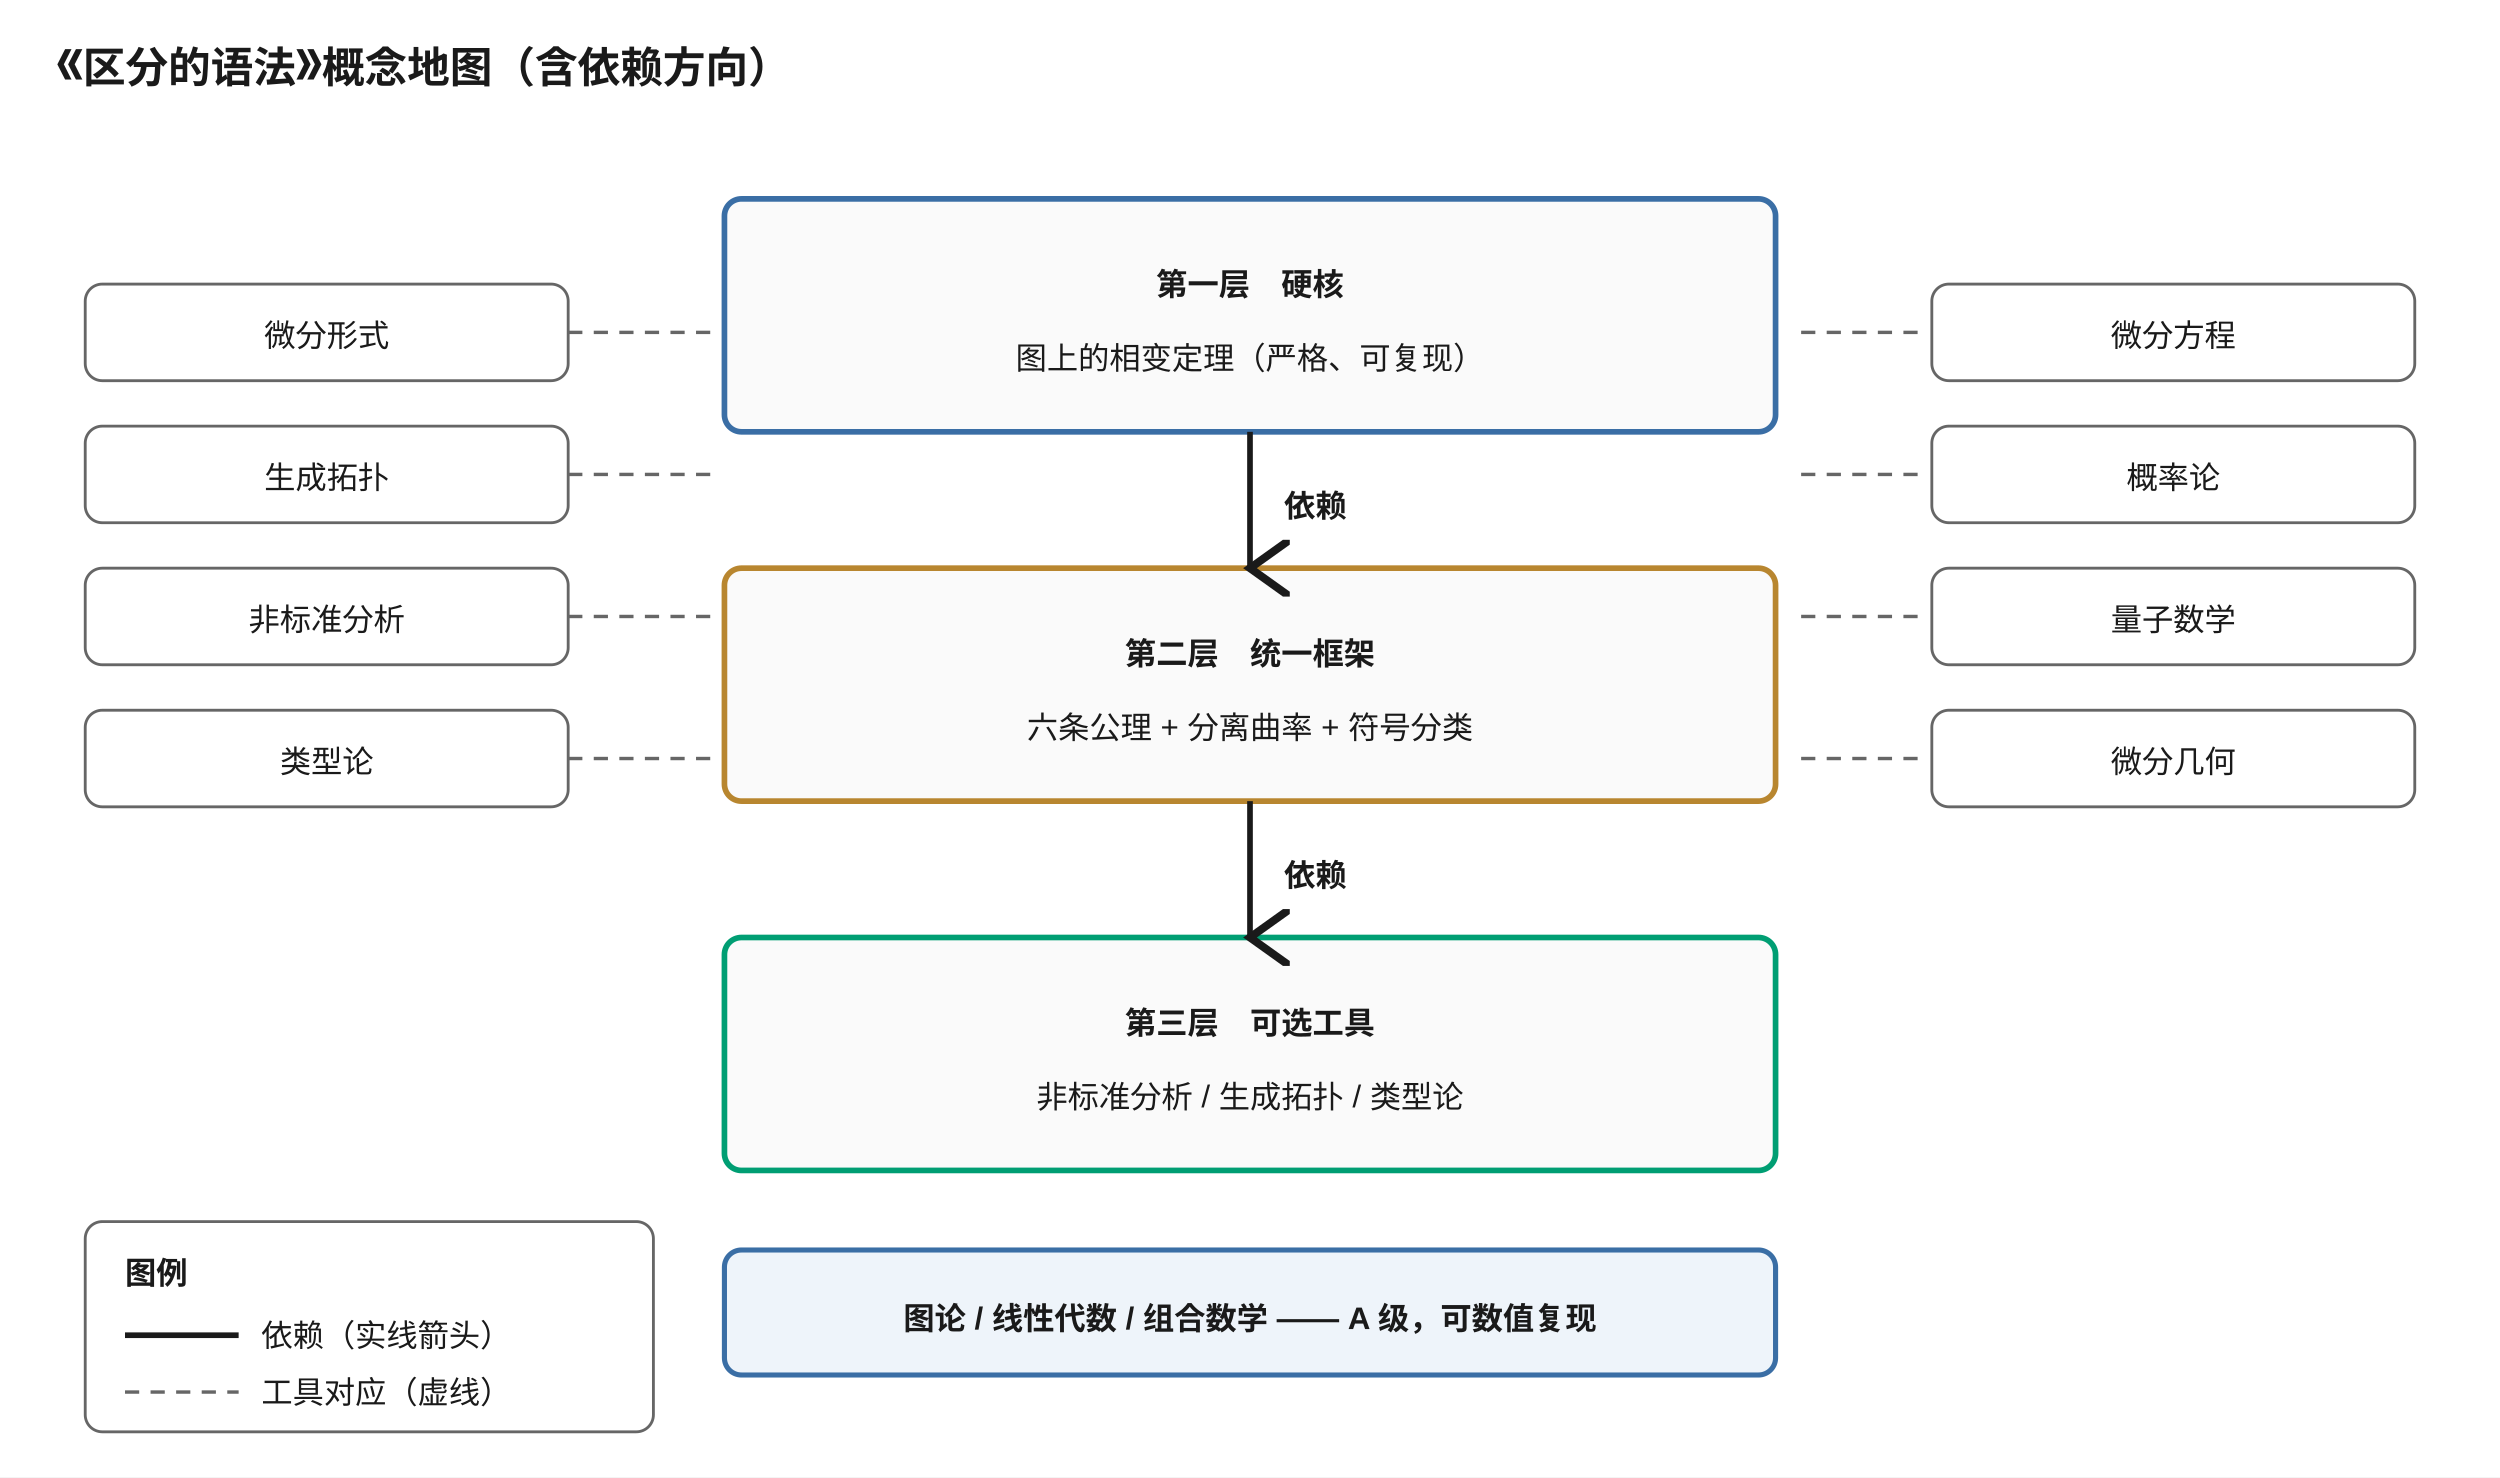
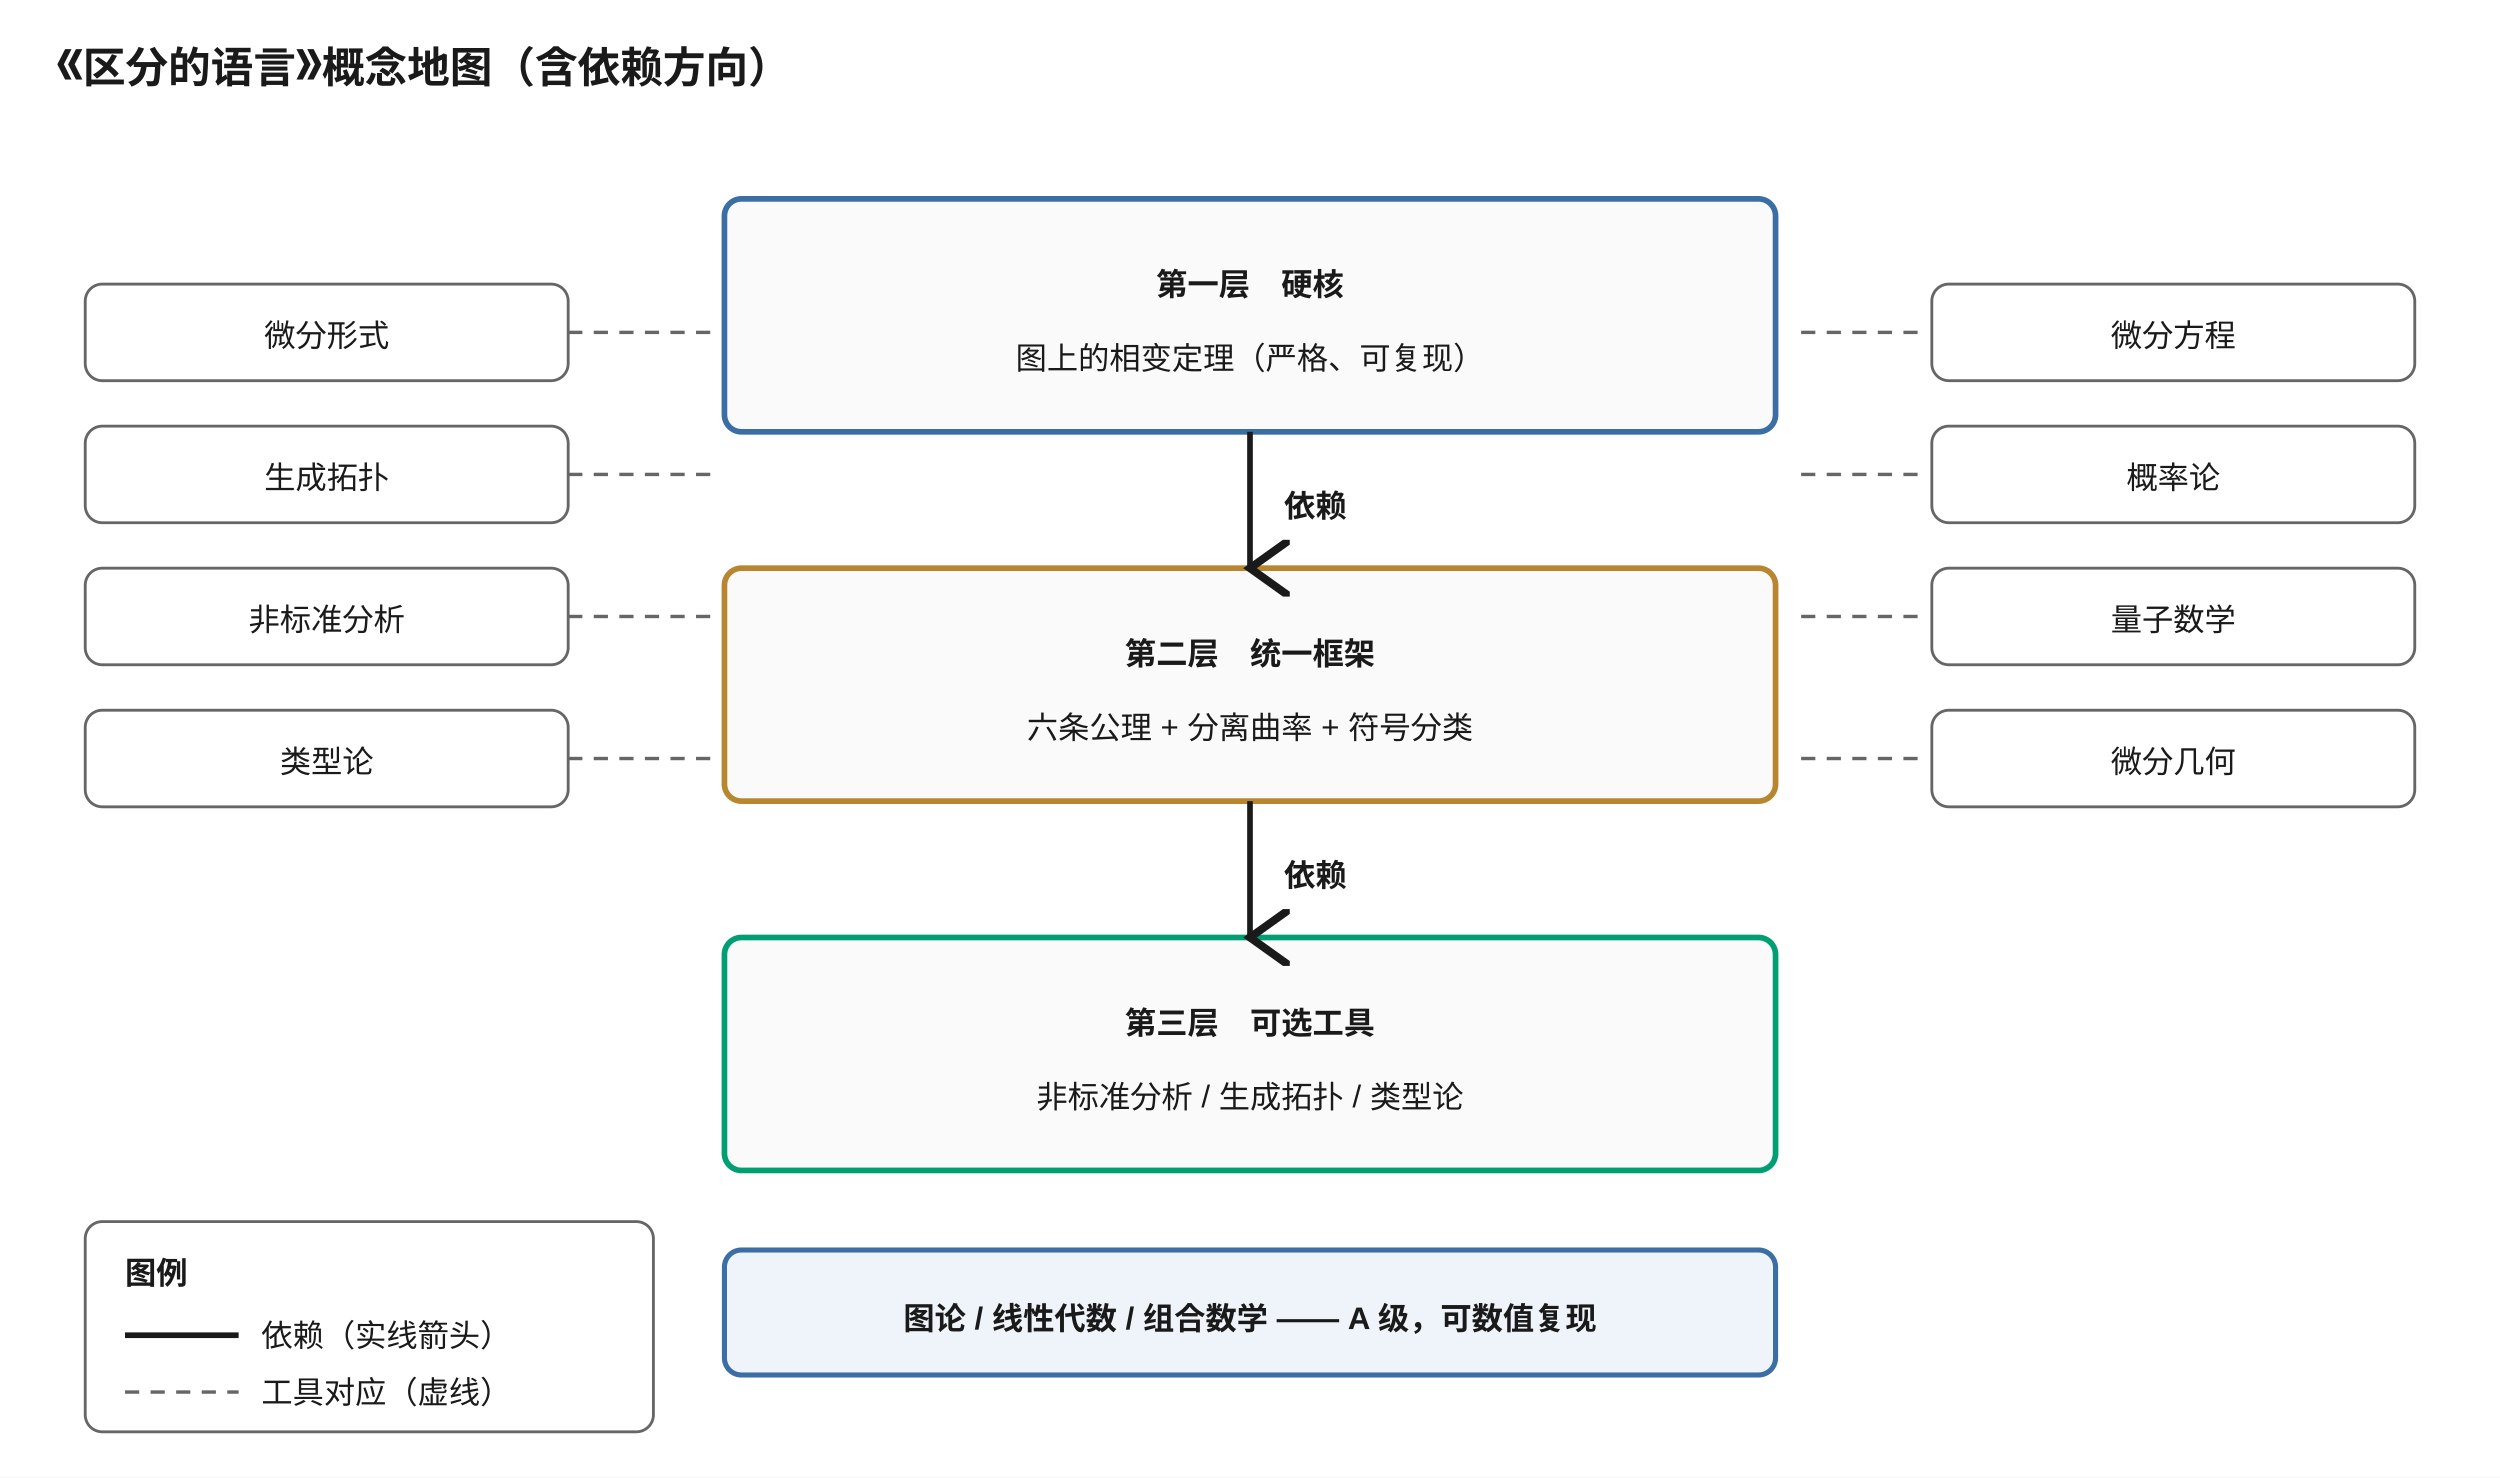
<svg xmlns="http://www.w3.org/2000/svg" viewBox="0 0 880 520" width="880" height="520">
  <rect x="0" y="0" width="880" height="520" fill="#ffffff" />
  <style>text{font-family:'Microsoft YaHei','SimHei',Arial,sans-serif;fill:#1a1a1a;}.s{font-family:'Times New Roman',SimSun,serif;}.t{font-size:15px;font-weight:700;}.l{font-size:11px;}.ax{stroke:#666;stroke-width:1;}.g{stroke:#cfcfcf;stroke-width:1;}</style>
-   <text x="20" y="28" class="t" text-anchor="start" fill="#1a1a1a" font-weight="normal">《区分的语法》概念地图（含依赖方向）</text>
+   <text x="20" y="28" class="t" text-anchor="start" fill="#1a1a1a" font-weight="normal">《区分的语言》概念地图（含依赖方向）</text>
  <rect x="255" y="70" width="370" height="82" rx="6" fill="#fafafa" stroke="#3a6ea5" stroke-width="2.0" />
  <text x="440" y="104" class="l" text-anchor="middle" fill="#3a6ea5" font-weight="700" font-size="14px">第一层　硬核</text>
  <text x="440" y="130" class="l" text-anchor="middle" fill="#666" font-weight="normal">图上的相变定理（严格、可复现）</text>
  <rect x="255" y="200" width="370" height="82" rx="6" fill="#fafafa" stroke="#b8862f" stroke-width="2.0" />
  <text x="440" y="234" class="l" text-anchor="middle" fill="#b8862f" font-weight="700" font-size="14px">第二层　统一框架</text>
  <text x="440" y="260" class="l" text-anchor="middle" fill="#666" font-weight="normal">六条公理 + 分离曲率 + 符号分类</text>
  <rect x="255" y="330" width="370" height="82" rx="6" fill="#fafafa" stroke="#009E73" stroke-width="2.0" />
  <text x="440" y="364" class="l" text-anchor="middle" fill="#009E73" font-weight="700" font-size="14px">第三层　可选工具</text>
  <text x="440" y="390" class="l" text-anchor="middle" fill="#666" font-weight="normal">非标准分析 / 生成拓扑 / 类型论</text>
  <defs>
    <marker id="dep" markerWidth="10" markerHeight="10" refX="5" refY="7" orient="auto">
      <path d="M0,0 L5,7 L10,0" fill="none" stroke="#1a1a1a" stroke-width="1.4" />
    </marker>
  </defs>
  <line x1="440" y1="152" x2="440" y2="200" stroke="#1a1a1a" stroke-width="2" marker-end="url(#dep)" />
  <line x1="440" y1="282" x2="440" y2="330" stroke="#1a1a1a" stroke-width="2" marker-end="url(#dep)" />
  <text x="452" y="182" class="l" text-anchor="start" fill="#1a1a1a" font-weight="700">依赖</text>
  <text x="452" y="312" class="l" text-anchor="start" fill="#1a1a1a" font-weight="700">依赖</text>
  <rect x="30" y="100" width="170" height="34" rx="6" fill="#fff" stroke="#666" stroke-width="1" />
  <text x="115" y="122" class="l" text-anchor="middle" fill="#1a1a1a" font-weight="normal">微分形式</text>
  <line x1="200" y1="117" x2="250" y2="117" stroke="#666" stroke-width="1.2" stroke-dasharray="5,4" />
  <rect x="30" y="150" width="170" height="34" rx="6" fill="#fff" stroke="#666" stroke-width="1" />
  <text x="115" y="172" class="l" text-anchor="middle" fill="#1a1a1a" font-weight="normal">生成拓扑</text>
  <line x1="200" y1="167" x2="250" y2="167" stroke="#666" stroke-width="1.2" stroke-dasharray="5,4" />
  <rect x="30" y="200" width="170" height="34" rx="6" fill="#fff" stroke="#666" stroke-width="1" />
  <text x="115" y="222" class="l" text-anchor="middle" fill="#1a1a1a" font-weight="normal">非标准分析</text>
  <line x1="200" y1="217" x2="250" y2="217" stroke="#666" stroke-width="1.2" stroke-dasharray="5,4" />
  <rect x="30" y="250" width="170" height="34" rx="6" fill="#fff" stroke="#666" stroke-width="1" />
  <text x="115" y="272" class="l" text-anchor="middle" fill="#1a1a1a" font-weight="normal">类型论</text>
  <line x1="200" y1="267" x2="250" y2="267" stroke="#666" stroke-width="1.2" stroke-dasharray="5,4" />
  <rect x="680" y="100" width="170" height="34" rx="6" fill="#fff" stroke="#666" stroke-width="1" />
  <text x="765" y="122" class="l" text-anchor="middle" fill="#1a1a1a" font-weight="normal">微分方程</text>
  <line x1="675" y1="117" x2="630" y2="117" stroke="#666" stroke-width="1.2" stroke-dasharray="5,4" />
  <rect x="680" y="150" width="170" height="34" rx="6" fill="#fff" stroke="#666" stroke-width="1" />
  <text x="765" y="172" class="l" text-anchor="middle" fill="#1a1a1a" font-weight="normal">概率论</text>
  <line x1="675" y1="167" x2="630" y2="167" stroke="#666" stroke-width="1.2" stroke-dasharray="5,4" />
  <rect x="680" y="200" width="170" height="34" rx="6" fill="#fff" stroke="#666" stroke-width="1" />
  <text x="765" y="222" class="l" text-anchor="middle" fill="#1a1a1a" font-weight="normal">量子数学</text>
  <line x1="675" y1="217" x2="630" y2="217" stroke="#666" stroke-width="1.2" stroke-dasharray="5,4" />
  <rect x="680" y="250" width="170" height="34" rx="6" fill="#fff" stroke="#666" stroke-width="1" />
  <text x="765" y="272" class="l" text-anchor="middle" fill="#1a1a1a" font-weight="normal">微分几何</text>
  <line x1="675" y1="267" x2="630" y2="267" stroke="#666" stroke-width="1.2" stroke-dasharray="5,4" />
  <rect x="255" y="440" width="370" height="44" rx="6" fill="#eef4fa" stroke="#3a6ea5" stroke-width="1.8" />
  <text x="440" y="468" class="l" text-anchor="middle" fill="#3a6ea5" font-weight="700">图论 / 线性代数 / 组合数学 —— A 级，可数值复现</text>
  <rect x="30" y="430" width="200" height="74" rx="6" fill="#ffffff" stroke="#666" stroke-width="1" />
  <text x="44" y="452" class="l" text-anchor="start" fill="#1a1a1a" font-weight="700">图例</text>
  <line x1="44" y1="470" x2="84" y2="470" stroke="#1a1a1a" stroke-width="2" />
  <text x="92" y="474" class="l" text-anchor="start" fill="#666" font-weight="normal">依赖（实线箭头）</text>
  <line x1="44" y1="490" x2="84" y2="490" stroke="#666" stroke-width="1.2" stroke-dasharray="5,4" />
  <text x="92" y="494" class="l" text-anchor="start" fill="#666" font-weight="normal">工具对应（虚线）</text>
</svg>
